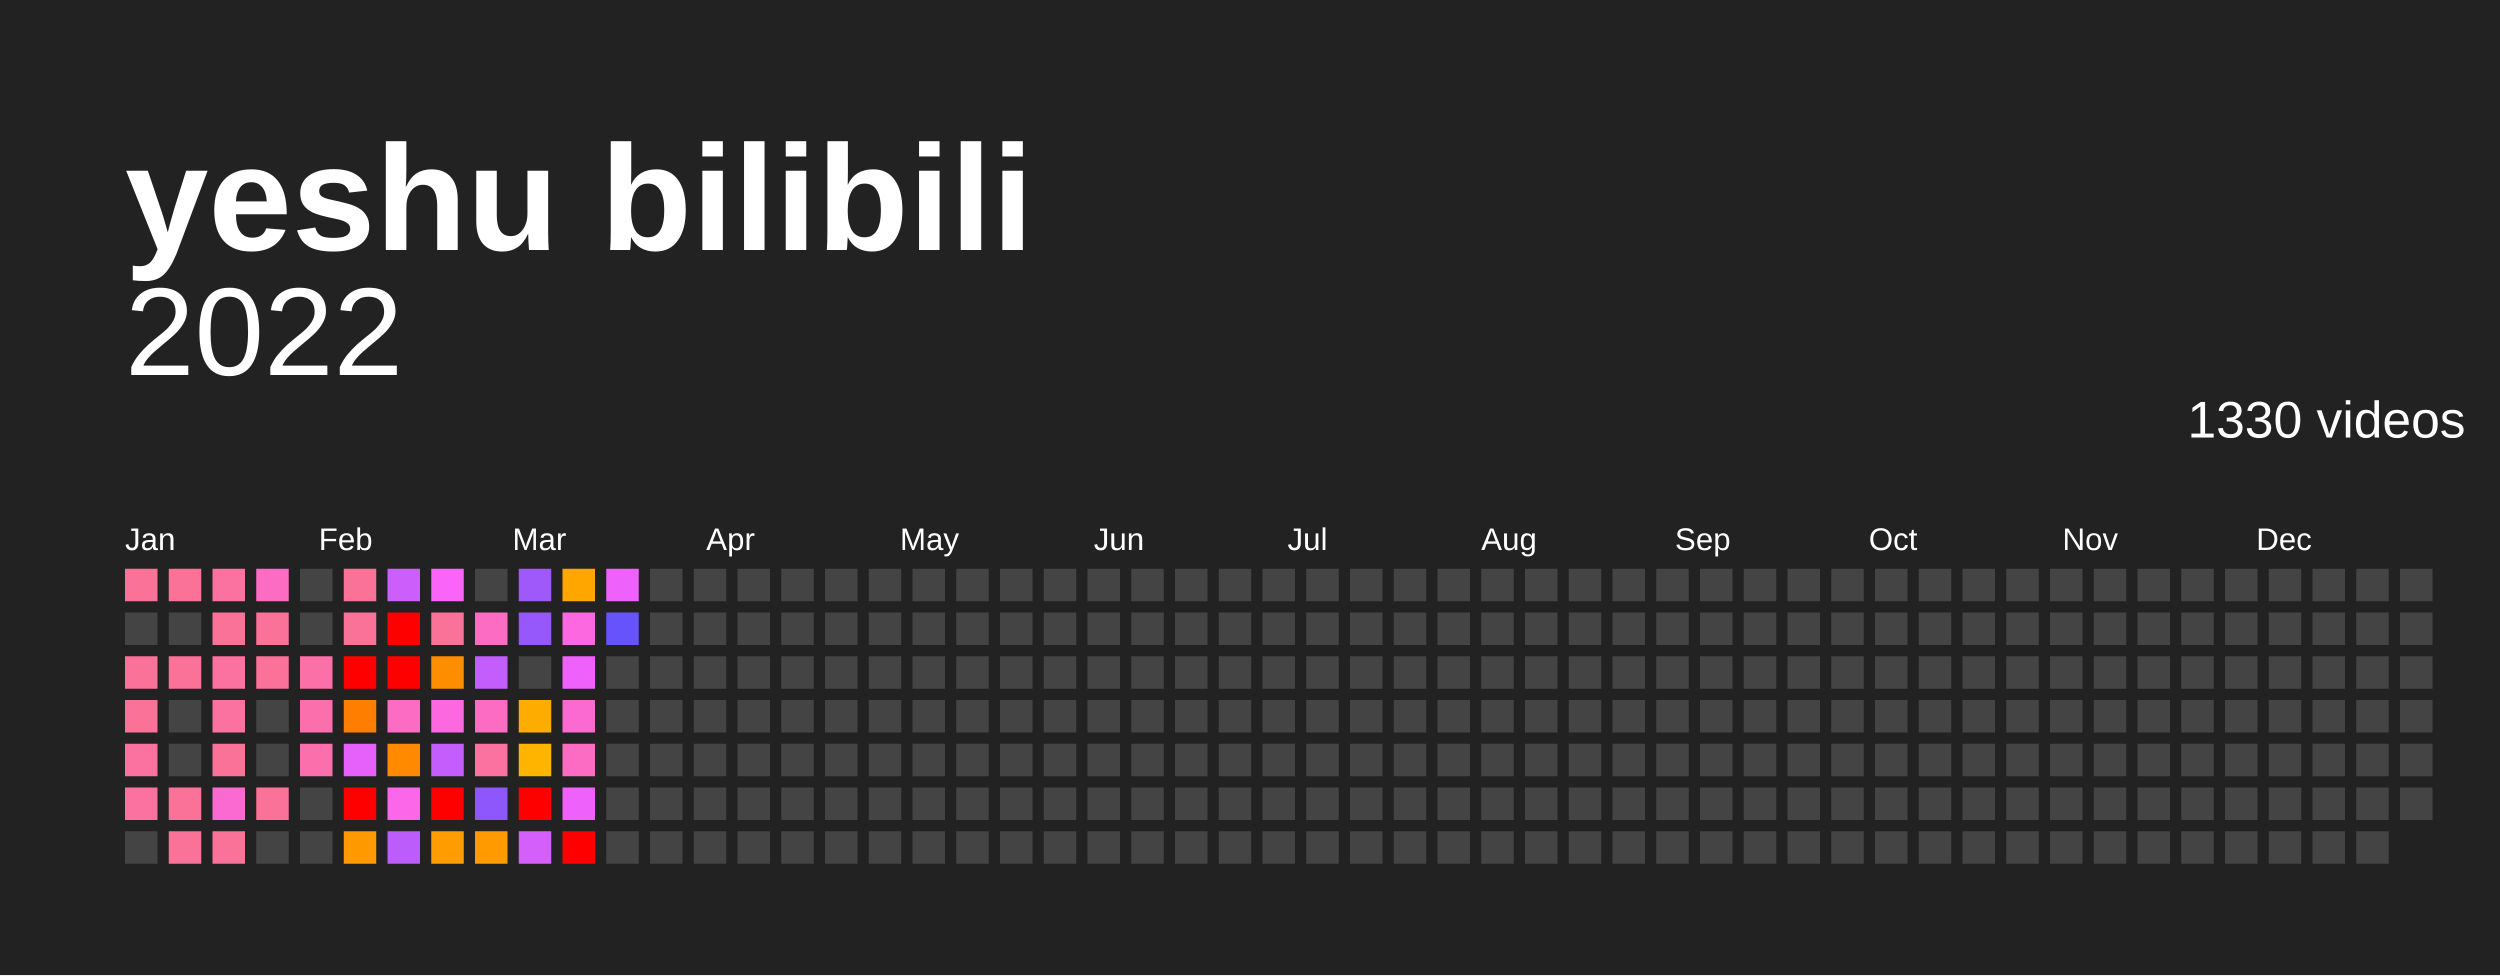
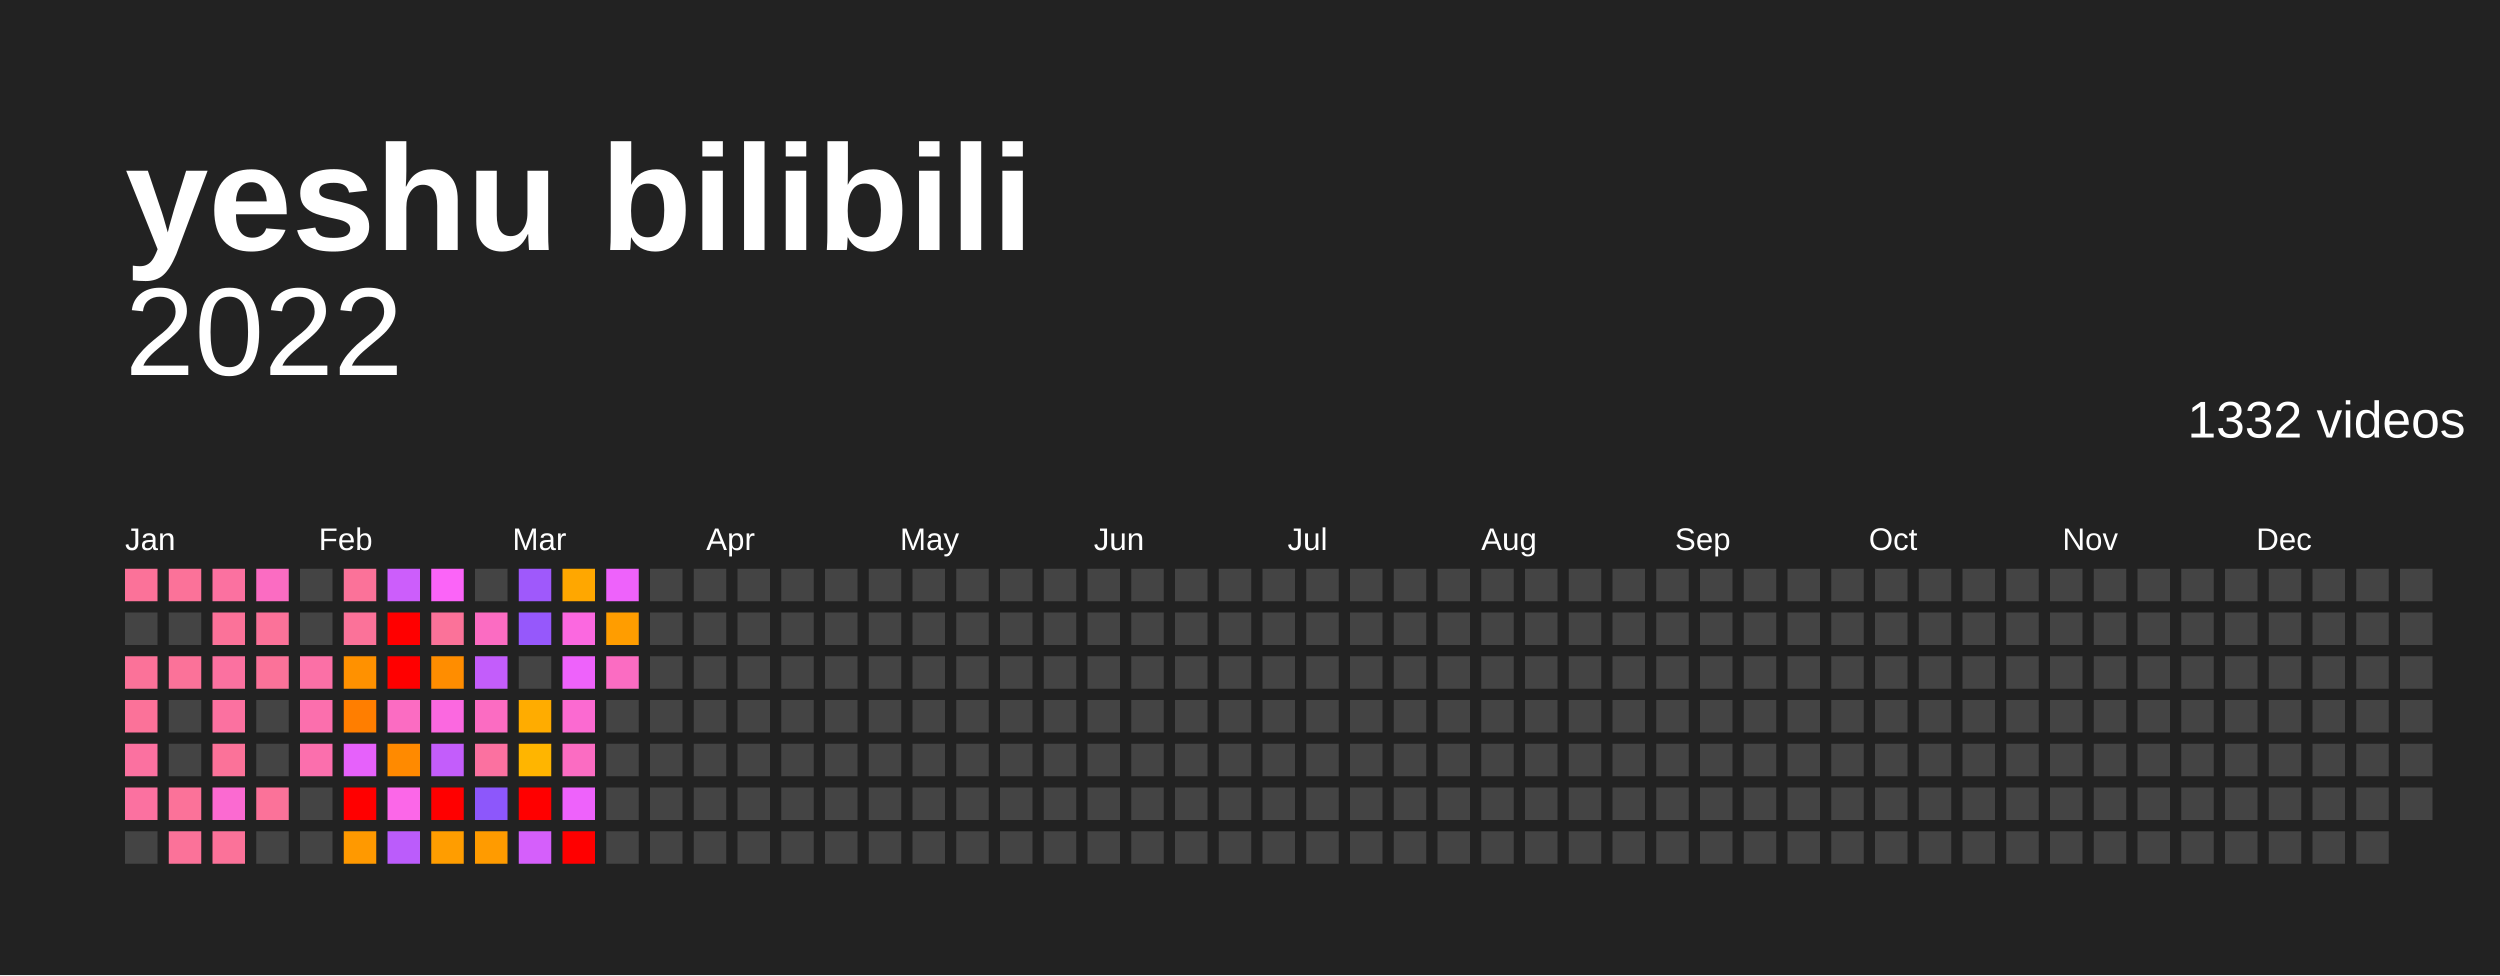
<svg xmlns="http://www.w3.org/2000/svg" baseProfile="full" height="78mm" version="1.1" viewBox="0,0,200,78" width="200mm">
  <defs />
  <rect fill="#222222" height="78" width="200" x="0" y="0" />
  <text fill="#FFFFFF" style="font-size:12px; font-family:Arial; font-weight:bold;" x="10" y="20">yeshu bilibili</text>
  <text alignment-baseline="hanging" fill="#FFFFFF" style="font-size:10.0px; font-family:Arial;" x="10" y="30">2022</text>
-   <text alignment-baseline="hanging" fill="#FFFFFF" style="font-size:4.125px; font-family:Arial;" x="175" y="35">1330 videos</text>
+   <text alignment-baseline="hanging" fill="#FFFFFF" style="font-size:4.125px; font-family:Arial;" x="175" y="35">1332 videos</text>
  <text fill="#FFFFFF" style="font-size:2.5px; font-family:Arial" x="10.0" y="44">Jan</text>
  <text fill="#FFFFFF" style="font-size:2.5px; font-family:Arial" x="25.5" y="44">Feb</text>
  <text fill="#FFFFFF" style="font-size:2.5px; font-family:Arial" x="41.0" y="44">Mar</text>
  <text fill="#FFFFFF" style="font-size:2.5px; font-family:Arial" x="56.5" y="44">Apr</text>
  <text fill="#FFFFFF" style="font-size:2.5px; font-family:Arial" x="72.0" y="44">May</text>
  <text fill="#FFFFFF" style="font-size:2.5px; font-family:Arial" x="87.5" y="44">Jun</text>
  <text fill="#FFFFFF" style="font-size:2.5px; font-family:Arial" x="103.0" y="44">Jul</text>
  <text fill="#FFFFFF" style="font-size:2.5px; font-family:Arial" x="118.5" y="44">Aug</text>
  <text fill="#FFFFFF" style="font-size:2.5px; font-family:Arial" x="134.0" y="44">Sep</text>
  <text fill="#FFFFFF" style="font-size:2.5px; font-family:Arial" x="149.5" y="44">Oct</text>
  <text fill="#FFFFFF" style="font-size:2.5px; font-family:Arial" x="165.0" y="44">Nov</text>
  <text fill="#FFFFFF" style="font-size:2.5px; font-family:Arial" x="180.5" y="44">Dec</text>
  <rect fill="#fb7299" height="2.6" width="2.6" x="10.0" y="45.5" />
  <rect fill="#444444" height="2.6" width="2.6" x="10.0" y="49.0" />
  <rect fill="#fb7299" height="2.6" width="2.6" x="10.0" y="52.5" />
  <rect fill="#fb7299" height="2.6" width="2.6" x="10.0" y="56.0" />
  <rect fill="#fb71a0" height="2.6" width="2.6" x="10.0" y="59.5" />
  <rect fill="#fb71a0" height="2.6" width="2.6" x="10.0" y="63.0" />
  <rect fill="#444444" height="2.6" width="2.6" x="10.0" y="66.5" />
  <rect fill="#fb7299" height="2.6" width="2.6" x="13.5" y="45.5" />
  <rect fill="#444444" height="2.6" width="2.6" x="13.5" y="49.0" />
  <rect fill="#fb7299" height="2.6" width="2.6" x="13.5" y="52.5" />
  <rect fill="#444444" height="2.6" width="2.6" x="13.5" y="56.0" />
  <rect fill="#444444" height="2.6" width="2.6" x="13.5" y="59.5" />
  <rect fill="#fb7299" height="2.6" width="2.6" x="13.5" y="63.0" />
  <rect fill="#fb7299" height="2.6" width="2.6" x="13.5" y="66.5" />
  <rect fill="#fb71a0" height="2.6" width="2.6" x="17.0" y="45.5" />
  <rect fill="#fb7299" height="2.6" width="2.6" x="17.0" y="49.0" />
  <rect fill="#fb71a0" height="2.6" width="2.6" x="17.0" y="52.5" />
  <rect fill="#fb71a0" height="2.6" width="2.6" x="17.0" y="56.0" />
  <rect fill="#fb7299" height="2.6" width="2.6" x="17.0" y="59.5" />
  <rect fill="#fb6ad1" height="2.6" width="2.6" x="17.0" y="63.0" />
  <rect fill="#fb7299" height="2.6" width="2.6" x="17.0" y="66.5" />
  <rect fill="#fb6cc2" height="2.6" width="2.6" x="20.5" y="45.5" />
  <rect fill="#fb7299" height="2.6" width="2.6" x="20.5" y="49.0" />
  <rect fill="#fb7299" height="2.6" width="2.6" x="20.5" y="52.5" />
  <rect fill="#444444" height="2.6" width="2.6" x="20.5" y="56.0" />
  <rect fill="#444444" height="2.6" width="2.6" x="20.5" y="59.5" />
  <rect fill="#fb7299" height="2.6" width="2.6" x="20.5" y="63.0" />
  <rect fill="#444444" height="2.6" width="2.6" x="20.5" y="66.5" />
  <rect fill="#444444" height="2.6" width="2.6" x="24.0" y="45.5" />
  <rect fill="#444444" height="2.6" width="2.6" x="24.0" y="49.0" />
  <rect fill="#fb70a6" height="2.6" width="2.6" x="24.0" y="52.5" />
  <rect fill="#fb6fad" height="2.6" width="2.6" x="24.0" y="56.0" />
  <rect fill="#fb6fad" height="2.6" width="2.6" x="24.0" y="59.5" />
  <rect fill="#444444" height="2.6" width="2.6" x="24.0" y="63.0" />
  <rect fill="#444444" height="2.6" width="2.6" x="24.0" y="66.5" />
  <rect fill="#fb7299" height="2.6" width="2.6" x="27.5" y="45.5" />
  <rect fill="#fb7299" height="2.6" width="2.6" x="27.5" y="49.0" />
-   <rect fill="red" height="2.6" width="2.6" x="27.5" y="52.5" />
+   <rect fill="#ff9100" height="2.6" width="2.6" x="27.5" y="52.5" />
  <rect fill="#ff7e00" height="2.6" width="2.6" x="27.5" y="56.0" />
  <rect fill="#e661fb" height="2.6" width="2.6" x="27.5" y="59.5" />
  <rect fill="red" height="2.6" width="2.6" x="27.5" y="63.0" />
  <rect fill="#ff9900" height="2.6" width="2.6" x="27.5" y="66.5" />
  <rect fill="#cc5efb" height="2.6" width="2.6" x="31.0" y="45.5" />
  <rect fill="red" height="2.6" width="2.6" x="31.0" y="49.0" />
  <rect fill="red" height="2.6" width="2.6" x="31.0" y="52.5" />
  <rect fill="#fb6cc2" height="2.6" width="2.6" x="31.0" y="56.0" />
  <rect fill="#ff8a00" height="2.6" width="2.6" x="31.0" y="59.5" />
  <rect fill="#fb67e8" height="2.6" width="2.6" x="31.0" y="63.0" />
  <rect fill="#bb5cfb" height="2.6" width="2.6" x="31.0" y="66.5" />
  <rect fill="#fb64f8" height="2.6" width="2.6" x="34.5" y="45.5" />
  <rect fill="#fb7299" height="2.6" width="2.6" x="34.5" y="49.0" />
  <rect fill="#ff8d00" height="2.6" width="2.6" x="34.5" y="52.5" />
  <rect fill="#fb68e0" height="2.6" width="2.6" x="34.5" y="56.0" />
  <rect fill="#c35dfb" height="2.6" width="2.6" x="34.5" y="59.5" />
  <rect fill="red" height="2.6" width="2.6" x="34.5" y="63.0" />
  <rect fill="#ff9d00" height="2.6" width="2.6" x="34.5" y="66.5" />
  <rect fill="#444444" height="2.6" width="2.6" x="38.0" y="45.5" />
  <rect fill="#fb6cc2" height="2.6" width="2.6" x="38.0" y="49.0" />
  <rect fill="#c35dfb" height="2.6" width="2.6" x="38.0" y="52.5" />
  <rect fill="#fb6cc2" height="2.6" width="2.6" x="38.0" y="56.0" />
  <rect fill="#fb71a0" height="2.6" width="2.6" x="38.0" y="59.5" />
  <rect fill="#8d57fb" height="2.6" width="2.6" x="38.0" y="63.0" />
  <rect fill="#ff9b00" height="2.6" width="2.6" x="38.0" y="66.5" />
  <rect fill="#9f59fb" height="2.6" width="2.6" x="41.5" y="45.5" />
  <rect fill="#9658fb" height="2.6" width="2.6" x="41.5" y="49.0" />
  <rect fill="#444444" height="2.6" width="2.6" x="41.5" y="52.5" />
  <rect fill="#ffac00" height="2.6" width="2.6" x="41.5" y="56.0" />
  <rect fill="#ffb500" height="2.6" width="2.6" x="41.5" y="59.5" />
  <rect fill="red" height="2.6" width="2.6" x="41.5" y="63.0" />
  <rect fill="#d55ffb" height="2.6" width="2.6" x="41.5" y="66.5" />
  <rect fill="#ffa700" height="2.6" width="2.6" x="45.0" y="45.5" />
  <rect fill="#fb68e0" height="2.6" width="2.6" x="45.0" y="49.0" />
  <rect fill="#ee62fb" height="2.6" width="2.6" x="45.0" y="52.5" />
  <rect fill="#fb6ad1" height="2.6" width="2.6" x="45.0" y="56.0" />
  <rect fill="#fb6cc2" height="2.6" width="2.6" x="45.0" y="59.5" />
  <rect fill="#ee62fb" height="2.6" width="2.6" x="45.0" y="63.0" />
  <rect fill="red" height="2.6" width="2.6" x="45.0" y="66.5" />
  <rect fill="#ee62fb" height="2.6" width="2.6" x="48.5" y="45.5" />
-   <rect fill="#6653fc" height="2.6" width="2.6" x="48.5" y="49.0" />
-   <rect fill="#444444" height="2.6" width="2.6" x="48.5" y="52.5" />
+   <rect fill="#ff9d00" height="2.6" width="2.6" x="48.5" y="49.0" />
+   <rect fill="#fb6cc2" height="2.6" width="2.6" x="48.5" y="52.5" />
  <rect fill="#444444" height="2.6" width="2.6" x="48.5" y="56.0" />
  <rect fill="#444444" height="2.6" width="2.6" x="48.5" y="59.5" />
  <rect fill="#444444" height="2.6" width="2.6" x="48.5" y="63.0" />
  <rect fill="#444444" height="2.6" width="2.6" x="48.5" y="66.5" />
  <rect fill="#444444" height="2.6" width="2.6" x="52.0" y="45.5" />
  <rect fill="#444444" height="2.6" width="2.6" x="52.0" y="49.0" />
  <rect fill="#444444" height="2.6" width="2.6" x="52.0" y="52.5" />
  <rect fill="#444444" height="2.6" width="2.6" x="52.0" y="56.0" />
  <rect fill="#444444" height="2.6" width="2.6" x="52.0" y="59.5" />
  <rect fill="#444444" height="2.6" width="2.6" x="52.0" y="63.0" />
  <rect fill="#444444" height="2.6" width="2.6" x="52.0" y="66.5" />
  <rect fill="#444444" height="2.6" width="2.6" x="55.5" y="45.5" />
  <rect fill="#444444" height="2.6" width="2.6" x="55.5" y="49.0" />
  <rect fill="#444444" height="2.6" width="2.6" x="55.5" y="52.5" />
  <rect fill="#444444" height="2.6" width="2.6" x="55.5" y="56.0" />
  <rect fill="#444444" height="2.6" width="2.6" x="55.5" y="59.5" />
  <rect fill="#444444" height="2.6" width="2.6" x="55.5" y="63.0" />
  <rect fill="#444444" height="2.6" width="2.6" x="55.5" y="66.5" />
  <rect fill="#444444" height="2.6" width="2.6" x="59.0" y="45.5" />
  <rect fill="#444444" height="2.6" width="2.6" x="59.0" y="49.0" />
  <rect fill="#444444" height="2.6" width="2.6" x="59.0" y="52.5" />
  <rect fill="#444444" height="2.6" width="2.6" x="59.0" y="56.0" />
  <rect fill="#444444" height="2.6" width="2.6" x="59.0" y="59.5" />
  <rect fill="#444444" height="2.6" width="2.6" x="59.0" y="63.0" />
  <rect fill="#444444" height="2.6" width="2.6" x="59.0" y="66.5" />
  <rect fill="#444444" height="2.6" width="2.6" x="62.5" y="45.5" />
  <rect fill="#444444" height="2.6" width="2.6" x="62.5" y="49.0" />
  <rect fill="#444444" height="2.6" width="2.6" x="62.5" y="52.5" />
  <rect fill="#444444" height="2.6" width="2.6" x="62.5" y="56.0" />
  <rect fill="#444444" height="2.6" width="2.6" x="62.5" y="59.5" />
  <rect fill="#444444" height="2.6" width="2.6" x="62.5" y="63.0" />
  <rect fill="#444444" height="2.6" width="2.6" x="62.5" y="66.5" />
  <rect fill="#444444" height="2.6" width="2.6" x="66.0" y="45.5" />
  <rect fill="#444444" height="2.6" width="2.6" x="66.0" y="49.0" />
  <rect fill="#444444" height="2.6" width="2.6" x="66.0" y="52.5" />
  <rect fill="#444444" height="2.6" width="2.6" x="66.0" y="56.0" />
  <rect fill="#444444" height="2.6" width="2.6" x="66.0" y="59.5" />
  <rect fill="#444444" height="2.6" width="2.6" x="66.0" y="63.0" />
  <rect fill="#444444" height="2.6" width="2.6" x="66.0" y="66.5" />
  <rect fill="#444444" height="2.6" width="2.6" x="69.5" y="45.5" />
  <rect fill="#444444" height="2.6" width="2.6" x="69.5" y="49.0" />
  <rect fill="#444444" height="2.6" width="2.6" x="69.5" y="52.5" />
  <rect fill="#444444" height="2.6" width="2.6" x="69.5" y="56.0" />
  <rect fill="#444444" height="2.6" width="2.6" x="69.5" y="59.5" />
  <rect fill="#444444" height="2.6" width="2.6" x="69.5" y="63.0" />
  <rect fill="#444444" height="2.6" width="2.6" x="69.5" y="66.5" />
  <rect fill="#444444" height="2.6" width="2.6" x="73.0" y="45.5" />
  <rect fill="#444444" height="2.6" width="2.6" x="73.0" y="49.0" />
  <rect fill="#444444" height="2.6" width="2.6" x="73.0" y="52.5" />
  <rect fill="#444444" height="2.6" width="2.6" x="73.0" y="56.0" />
  <rect fill="#444444" height="2.6" width="2.6" x="73.0" y="59.5" />
  <rect fill="#444444" height="2.6" width="2.6" x="73.0" y="63.0" />
  <rect fill="#444444" height="2.6" width="2.6" x="73.0" y="66.5" />
  <rect fill="#444444" height="2.6" width="2.6" x="76.5" y="45.5" />
  <rect fill="#444444" height="2.6" width="2.6" x="76.5" y="49.0" />
  <rect fill="#444444" height="2.6" width="2.6" x="76.5" y="52.5" />
  <rect fill="#444444" height="2.6" width="2.6" x="76.5" y="56.0" />
  <rect fill="#444444" height="2.6" width="2.6" x="76.5" y="59.5" />
  <rect fill="#444444" height="2.6" width="2.6" x="76.5" y="63.0" />
  <rect fill="#444444" height="2.6" width="2.6" x="76.5" y="66.5" />
  <rect fill="#444444" height="2.6" width="2.6" x="80.0" y="45.5" />
  <rect fill="#444444" height="2.6" width="2.6" x="80.0" y="49.0" />
  <rect fill="#444444" height="2.6" width="2.6" x="80.0" y="52.5" />
  <rect fill="#444444" height="2.6" width="2.6" x="80.0" y="56.0" />
  <rect fill="#444444" height="2.6" width="2.6" x="80.0" y="59.5" />
  <rect fill="#444444" height="2.6" width="2.6" x="80.0" y="63.0" />
  <rect fill="#444444" height="2.6" width="2.6" x="80.0" y="66.5" />
  <rect fill="#444444" height="2.6" width="2.6" x="83.5" y="45.5" />
  <rect fill="#444444" height="2.6" width="2.6" x="83.5" y="49.0" />
  <rect fill="#444444" height="2.6" width="2.6" x="83.5" y="52.5" />
  <rect fill="#444444" height="2.6" width="2.6" x="83.5" y="56.0" />
  <rect fill="#444444" height="2.6" width="2.6" x="83.5" y="59.5" />
  <rect fill="#444444" height="2.6" width="2.6" x="83.5" y="63.0" />
  <rect fill="#444444" height="2.6" width="2.6" x="83.5" y="66.5" />
  <rect fill="#444444" height="2.6" width="2.6" x="87.0" y="45.5" />
  <rect fill="#444444" height="2.6" width="2.6" x="87.0" y="49.0" />
  <rect fill="#444444" height="2.6" width="2.6" x="87.0" y="52.5" />
  <rect fill="#444444" height="2.6" width="2.6" x="87.0" y="56.0" />
  <rect fill="#444444" height="2.6" width="2.6" x="87.0" y="59.5" />
  <rect fill="#444444" height="2.6" width="2.6" x="87.0" y="63.0" />
  <rect fill="#444444" height="2.6" width="2.6" x="87.0" y="66.5" />
  <rect fill="#444444" height="2.6" width="2.6" x="90.5" y="45.5" />
  <rect fill="#444444" height="2.6" width="2.6" x="90.5" y="49.0" />
  <rect fill="#444444" height="2.6" width="2.6" x="90.5" y="52.5" />
  <rect fill="#444444" height="2.6" width="2.6" x="90.5" y="56.0" />
  <rect fill="#444444" height="2.6" width="2.6" x="90.5" y="59.5" />
  <rect fill="#444444" height="2.6" width="2.6" x="90.5" y="63.0" />
  <rect fill="#444444" height="2.6" width="2.6" x="90.5" y="66.5" />
  <rect fill="#444444" height="2.6" width="2.6" x="94.0" y="45.5" />
  <rect fill="#444444" height="2.6" width="2.6" x="94.0" y="49.0" />
  <rect fill="#444444" height="2.6" width="2.6" x="94.0" y="52.5" />
  <rect fill="#444444" height="2.6" width="2.6" x="94.0" y="56.0" />
  <rect fill="#444444" height="2.6" width="2.6" x="94.0" y="59.5" />
  <rect fill="#444444" height="2.6" width="2.6" x="94.0" y="63.0" />
  <rect fill="#444444" height="2.6" width="2.6" x="94.0" y="66.5" />
  <rect fill="#444444" height="2.6" width="2.6" x="97.5" y="45.5" />
  <rect fill="#444444" height="2.6" width="2.6" x="97.5" y="49.0" />
  <rect fill="#444444" height="2.6" width="2.6" x="97.5" y="52.5" />
  <rect fill="#444444" height="2.6" width="2.6" x="97.5" y="56.0" />
  <rect fill="#444444" height="2.6" width="2.6" x="97.5" y="59.5" />
  <rect fill="#444444" height="2.6" width="2.6" x="97.5" y="63.0" />
  <rect fill="#444444" height="2.6" width="2.6" x="97.5" y="66.5" />
  <rect fill="#444444" height="2.6" width="2.6" x="101.0" y="45.5" />
  <rect fill="#444444" height="2.6" width="2.6" x="101.0" y="49.0" />
  <rect fill="#444444" height="2.6" width="2.6" x="101.0" y="52.5" />
  <rect fill="#444444" height="2.6" width="2.6" x="101.0" y="56.0" />
  <rect fill="#444444" height="2.6" width="2.6" x="101.0" y="59.5" />
  <rect fill="#444444" height="2.6" width="2.6" x="101.0" y="63.0" />
  <rect fill="#444444" height="2.6" width="2.6" x="101.0" y="66.5" />
  <rect fill="#444444" height="2.6" width="2.6" x="104.5" y="45.5" />
  <rect fill="#444444" height="2.6" width="2.6" x="104.5" y="49.0" />
  <rect fill="#444444" height="2.6" width="2.6" x="104.5" y="52.5" />
  <rect fill="#444444" height="2.6" width="2.6" x="104.5" y="56.0" />
  <rect fill="#444444" height="2.6" width="2.6" x="104.5" y="59.5" />
  <rect fill="#444444" height="2.6" width="2.6" x="104.5" y="63.0" />
  <rect fill="#444444" height="2.6" width="2.6" x="104.5" y="66.5" />
  <rect fill="#444444" height="2.6" width="2.6" x="108.0" y="45.5" />
  <rect fill="#444444" height="2.6" width="2.6" x="108.0" y="49.0" />
  <rect fill="#444444" height="2.6" width="2.6" x="108.0" y="52.5" />
  <rect fill="#444444" height="2.6" width="2.6" x="108.0" y="56.0" />
  <rect fill="#444444" height="2.6" width="2.6" x="108.0" y="59.5" />
  <rect fill="#444444" height="2.6" width="2.6" x="108.0" y="63.0" />
  <rect fill="#444444" height="2.6" width="2.6" x="108.0" y="66.5" />
  <rect fill="#444444" height="2.6" width="2.6" x="111.5" y="45.5" />
  <rect fill="#444444" height="2.6" width="2.6" x="111.5" y="49.0" />
  <rect fill="#444444" height="2.6" width="2.6" x="111.5" y="52.5" />
  <rect fill="#444444" height="2.6" width="2.6" x="111.5" y="56.0" />
  <rect fill="#444444" height="2.6" width="2.6" x="111.5" y="59.5" />
  <rect fill="#444444" height="2.6" width="2.6" x="111.5" y="63.0" />
  <rect fill="#444444" height="2.6" width="2.6" x="111.5" y="66.5" />
  <rect fill="#444444" height="2.6" width="2.6" x="115.0" y="45.5" />
  <rect fill="#444444" height="2.6" width="2.6" x="115.0" y="49.0" />
  <rect fill="#444444" height="2.6" width="2.6" x="115.0" y="52.5" />
  <rect fill="#444444" height="2.6" width="2.6" x="115.0" y="56.0" />
  <rect fill="#444444" height="2.6" width="2.6" x="115.0" y="59.5" />
  <rect fill="#444444" height="2.6" width="2.6" x="115.0" y="63.0" />
  <rect fill="#444444" height="2.6" width="2.6" x="115.0" y="66.5" />
  <rect fill="#444444" height="2.6" width="2.6" x="118.5" y="45.5" />
  <rect fill="#444444" height="2.6" width="2.6" x="118.5" y="49.0" />
  <rect fill="#444444" height="2.6" width="2.6" x="118.5" y="52.5" />
  <rect fill="#444444" height="2.6" width="2.6" x="118.5" y="56.0" />
  <rect fill="#444444" height="2.6" width="2.6" x="118.5" y="59.5" />
  <rect fill="#444444" height="2.6" width="2.6" x="118.5" y="63.0" />
  <rect fill="#444444" height="2.6" width="2.6" x="118.5" y="66.5" />
  <rect fill="#444444" height="2.6" width="2.6" x="122.0" y="45.5" />
  <rect fill="#444444" height="2.6" width="2.6" x="122.0" y="49.0" />
  <rect fill="#444444" height="2.6" width="2.6" x="122.0" y="52.5" />
  <rect fill="#444444" height="2.6" width="2.6" x="122.0" y="56.0" />
  <rect fill="#444444" height="2.6" width="2.6" x="122.0" y="59.5" />
  <rect fill="#444444" height="2.6" width="2.6" x="122.0" y="63.0" />
  <rect fill="#444444" height="2.6" width="2.6" x="122.0" y="66.5" />
  <rect fill="#444444" height="2.6" width="2.6" x="125.5" y="45.5" />
  <rect fill="#444444" height="2.6" width="2.6" x="125.5" y="49.0" />
  <rect fill="#444444" height="2.6" width="2.6" x="125.5" y="52.5" />
  <rect fill="#444444" height="2.6" width="2.6" x="125.5" y="56.0" />
  <rect fill="#444444" height="2.6" width="2.6" x="125.5" y="59.5" />
  <rect fill="#444444" height="2.6" width="2.6" x="125.5" y="63.0" />
  <rect fill="#444444" height="2.6" width="2.6" x="125.5" y="66.5" />
  <rect fill="#444444" height="2.6" width="2.6" x="129.0" y="45.5" />
  <rect fill="#444444" height="2.6" width="2.6" x="129.0" y="49.0" />
  <rect fill="#444444" height="2.6" width="2.6" x="129.0" y="52.5" />
  <rect fill="#444444" height="2.6" width="2.6" x="129.0" y="56.0" />
  <rect fill="#444444" height="2.6" width="2.6" x="129.0" y="59.5" />
  <rect fill="#444444" height="2.6" width="2.6" x="129.0" y="63.0" />
  <rect fill="#444444" height="2.6" width="2.6" x="129.0" y="66.5" />
  <rect fill="#444444" height="2.6" width="2.6" x="132.5" y="45.5" />
  <rect fill="#444444" height="2.6" width="2.6" x="132.5" y="49.0" />
  <rect fill="#444444" height="2.6" width="2.6" x="132.5" y="52.5" />
  <rect fill="#444444" height="2.6" width="2.6" x="132.5" y="56.0" />
  <rect fill="#444444" height="2.6" width="2.6" x="132.5" y="59.5" />
  <rect fill="#444444" height="2.6" width="2.6" x="132.5" y="63.0" />
  <rect fill="#444444" height="2.6" width="2.6" x="132.5" y="66.5" />
  <rect fill="#444444" height="2.6" width="2.6" x="136.0" y="45.5" />
  <rect fill="#444444" height="2.6" width="2.6" x="136.0" y="49.0" />
  <rect fill="#444444" height="2.6" width="2.6" x="136.0" y="52.5" />
  <rect fill="#444444" height="2.6" width="2.6" x="136.0" y="56.0" />
  <rect fill="#444444" height="2.6" width="2.6" x="136.0" y="59.5" />
  <rect fill="#444444" height="2.6" width="2.6" x="136.0" y="63.0" />
  <rect fill="#444444" height="2.6" width="2.6" x="136.0" y="66.5" />
  <rect fill="#444444" height="2.6" width="2.6" x="139.5" y="45.5" />
  <rect fill="#444444" height="2.6" width="2.6" x="139.5" y="49.0" />
  <rect fill="#444444" height="2.6" width="2.6" x="139.5" y="52.5" />
  <rect fill="#444444" height="2.6" width="2.6" x="139.5" y="56.0" />
  <rect fill="#444444" height="2.6" width="2.6" x="139.5" y="59.5" />
  <rect fill="#444444" height="2.6" width="2.6" x="139.5" y="63.0" />
  <rect fill="#444444" height="2.6" width="2.6" x="139.5" y="66.5" />
  <rect fill="#444444" height="2.6" width="2.6" x="143.0" y="45.5" />
  <rect fill="#444444" height="2.6" width="2.6" x="143.0" y="49.0" />
  <rect fill="#444444" height="2.6" width="2.6" x="143.0" y="52.5" />
  <rect fill="#444444" height="2.6" width="2.6" x="143.0" y="56.0" />
  <rect fill="#444444" height="2.6" width="2.6" x="143.0" y="59.5" />
  <rect fill="#444444" height="2.6" width="2.6" x="143.0" y="63.0" />
  <rect fill="#444444" height="2.6" width="2.6" x="143.0" y="66.5" />
  <rect fill="#444444" height="2.6" width="2.6" x="146.5" y="45.5" />
  <rect fill="#444444" height="2.6" width="2.6" x="146.5" y="49.0" />
  <rect fill="#444444" height="2.6" width="2.6" x="146.5" y="52.5" />
  <rect fill="#444444" height="2.6" width="2.6" x="146.5" y="56.0" />
  <rect fill="#444444" height="2.6" width="2.6" x="146.5" y="59.5" />
  <rect fill="#444444" height="2.6" width="2.6" x="146.5" y="63.0" />
  <rect fill="#444444" height="2.6" width="2.6" x="146.5" y="66.5" />
  <rect fill="#444444" height="2.6" width="2.6" x="150.0" y="45.5" />
  <rect fill="#444444" height="2.6" width="2.6" x="150.0" y="49.0" />
  <rect fill="#444444" height="2.6" width="2.6" x="150.0" y="52.5" />
  <rect fill="#444444" height="2.6" width="2.6" x="150.0" y="56.0" />
  <rect fill="#444444" height="2.6" width="2.6" x="150.0" y="59.5" />
  <rect fill="#444444" height="2.6" width="2.6" x="150.0" y="63.0" />
  <rect fill="#444444" height="2.6" width="2.6" x="150.0" y="66.5" />
  <rect fill="#444444" height="2.6" width="2.6" x="153.5" y="45.5" />
  <rect fill="#444444" height="2.6" width="2.6" x="153.5" y="49.0" />
  <rect fill="#444444" height="2.6" width="2.6" x="153.5" y="52.5" />
  <rect fill="#444444" height="2.6" width="2.6" x="153.5" y="56.0" />
  <rect fill="#444444" height="2.6" width="2.6" x="153.5" y="59.5" />
  <rect fill="#444444" height="2.6" width="2.6" x="153.5" y="63.0" />
  <rect fill="#444444" height="2.6" width="2.6" x="153.5" y="66.5" />
  <rect fill="#444444" height="2.6" width="2.6" x="157.0" y="45.5" />
  <rect fill="#444444" height="2.6" width="2.6" x="157.0" y="49.0" />
  <rect fill="#444444" height="2.6" width="2.6" x="157.0" y="52.5" />
  <rect fill="#444444" height="2.6" width="2.6" x="157.0" y="56.0" />
  <rect fill="#444444" height="2.6" width="2.6" x="157.0" y="59.5" />
  <rect fill="#444444" height="2.6" width="2.6" x="157.0" y="63.0" />
  <rect fill="#444444" height="2.6" width="2.6" x="157.0" y="66.5" />
  <rect fill="#444444" height="2.6" width="2.6" x="160.5" y="45.5" />
  <rect fill="#444444" height="2.6" width="2.6" x="160.5" y="49.0" />
  <rect fill="#444444" height="2.6" width="2.6" x="160.5" y="52.5" />
  <rect fill="#444444" height="2.6" width="2.6" x="160.5" y="56.0" />
  <rect fill="#444444" height="2.6" width="2.6" x="160.5" y="59.5" />
  <rect fill="#444444" height="2.6" width="2.6" x="160.5" y="63.0" />
  <rect fill="#444444" height="2.6" width="2.6" x="160.5" y="66.5" />
  <rect fill="#444444" height="2.6" width="2.6" x="164.0" y="45.5" />
  <rect fill="#444444" height="2.6" width="2.6" x="164.0" y="49.0" />
  <rect fill="#444444" height="2.6" width="2.6" x="164.0" y="52.5" />
  <rect fill="#444444" height="2.6" width="2.6" x="164.0" y="56.0" />
  <rect fill="#444444" height="2.6" width="2.6" x="164.0" y="59.5" />
  <rect fill="#444444" height="2.6" width="2.6" x="164.0" y="63.0" />
  <rect fill="#444444" height="2.6" width="2.6" x="164.0" y="66.5" />
  <rect fill="#444444" height="2.6" width="2.6" x="167.5" y="45.5" />
  <rect fill="#444444" height="2.6" width="2.6" x="167.5" y="49.0" />
  <rect fill="#444444" height="2.6" width="2.6" x="167.5" y="52.5" />
  <rect fill="#444444" height="2.6" width="2.6" x="167.5" y="56.0" />
  <rect fill="#444444" height="2.6" width="2.6" x="167.5" y="59.5" />
  <rect fill="#444444" height="2.6" width="2.6" x="167.5" y="63.0" />
  <rect fill="#444444" height="2.6" width="2.6" x="167.5" y="66.5" />
  <rect fill="#444444" height="2.6" width="2.6" x="171.0" y="45.5" />
  <rect fill="#444444" height="2.6" width="2.6" x="171.0" y="49.0" />
  <rect fill="#444444" height="2.6" width="2.6" x="171.0" y="52.5" />
  <rect fill="#444444" height="2.6" width="2.6" x="171.0" y="56.0" />
  <rect fill="#444444" height="2.6" width="2.6" x="171.0" y="59.5" />
  <rect fill="#444444" height="2.6" width="2.6" x="171.0" y="63.0" />
  <rect fill="#444444" height="2.6" width="2.6" x="171.0" y="66.5" />
  <rect fill="#444444" height="2.6" width="2.6" x="174.5" y="45.5" />
  <rect fill="#444444" height="2.6" width="2.6" x="174.5" y="49.0" />
  <rect fill="#444444" height="2.6" width="2.6" x="174.5" y="52.5" />
  <rect fill="#444444" height="2.6" width="2.6" x="174.5" y="56.0" />
  <rect fill="#444444" height="2.6" width="2.6" x="174.5" y="59.5" />
  <rect fill="#444444" height="2.6" width="2.6" x="174.5" y="63.0" />
  <rect fill="#444444" height="2.6" width="2.6" x="174.5" y="66.5" />
  <rect fill="#444444" height="2.6" width="2.6" x="178.0" y="45.5" />
  <rect fill="#444444" height="2.6" width="2.6" x="178.0" y="49.0" />
  <rect fill="#444444" height="2.6" width="2.6" x="178.0" y="52.5" />
  <rect fill="#444444" height="2.6" width="2.6" x="178.0" y="56.0" />
  <rect fill="#444444" height="2.6" width="2.6" x="178.0" y="59.5" />
  <rect fill="#444444" height="2.6" width="2.6" x="178.0" y="63.0" />
  <rect fill="#444444" height="2.6" width="2.6" x="178.0" y="66.5" />
  <rect fill="#444444" height="2.6" width="2.6" x="181.5" y="45.5" />
  <rect fill="#444444" height="2.6" width="2.6" x="181.5" y="49.0" />
  <rect fill="#444444" height="2.6" width="2.6" x="181.5" y="52.5" />
  <rect fill="#444444" height="2.6" width="2.6" x="181.5" y="56.0" />
  <rect fill="#444444" height="2.6" width="2.6" x="181.5" y="59.5" />
  <rect fill="#444444" height="2.6" width="2.6" x="181.5" y="63.0" />
  <rect fill="#444444" height="2.6" width="2.6" x="181.5" y="66.5" />
  <rect fill="#444444" height="2.6" width="2.6" x="185.0" y="45.5" />
  <rect fill="#444444" height="2.6" width="2.6" x="185.0" y="49.0" />
  <rect fill="#444444" height="2.6" width="2.6" x="185.0" y="52.5" />
  <rect fill="#444444" height="2.6" width="2.6" x="185.0" y="56.0" />
  <rect fill="#444444" height="2.6" width="2.6" x="185.0" y="59.5" />
  <rect fill="#444444" height="2.6" width="2.6" x="185.0" y="63.0" />
  <rect fill="#444444" height="2.6" width="2.6" x="185.0" y="66.5" />
  <rect fill="#444444" height="2.6" width="2.6" x="188.5" y="45.5" />
  <rect fill="#444444" height="2.6" width="2.6" x="188.5" y="49.0" />
  <rect fill="#444444" height="2.6" width="2.6" x="188.5" y="52.5" />
  <rect fill="#444444" height="2.6" width="2.6" x="188.5" y="56.0" />
  <rect fill="#444444" height="2.6" width="2.6" x="188.5" y="59.5" />
  <rect fill="#444444" height="2.6" width="2.6" x="188.5" y="63.0" />
  <rect fill="#444444" height="2.6" width="2.6" x="188.5" y="66.5" />
  <rect fill="#444444" height="2.6" width="2.6" x="192.0" y="45.5" />
  <rect fill="#444444" height="2.6" width="2.6" x="192.0" y="49.0" />
  <rect fill="#444444" height="2.6" width="2.6" x="192.0" y="52.5" />
  <rect fill="#444444" height="2.6" width="2.6" x="192.0" y="56.0" />
  <rect fill="#444444" height="2.6" width="2.6" x="192.0" y="59.5" />
  <rect fill="#444444" height="2.6" width="2.6" x="192.0" y="63.0" />
</svg>
